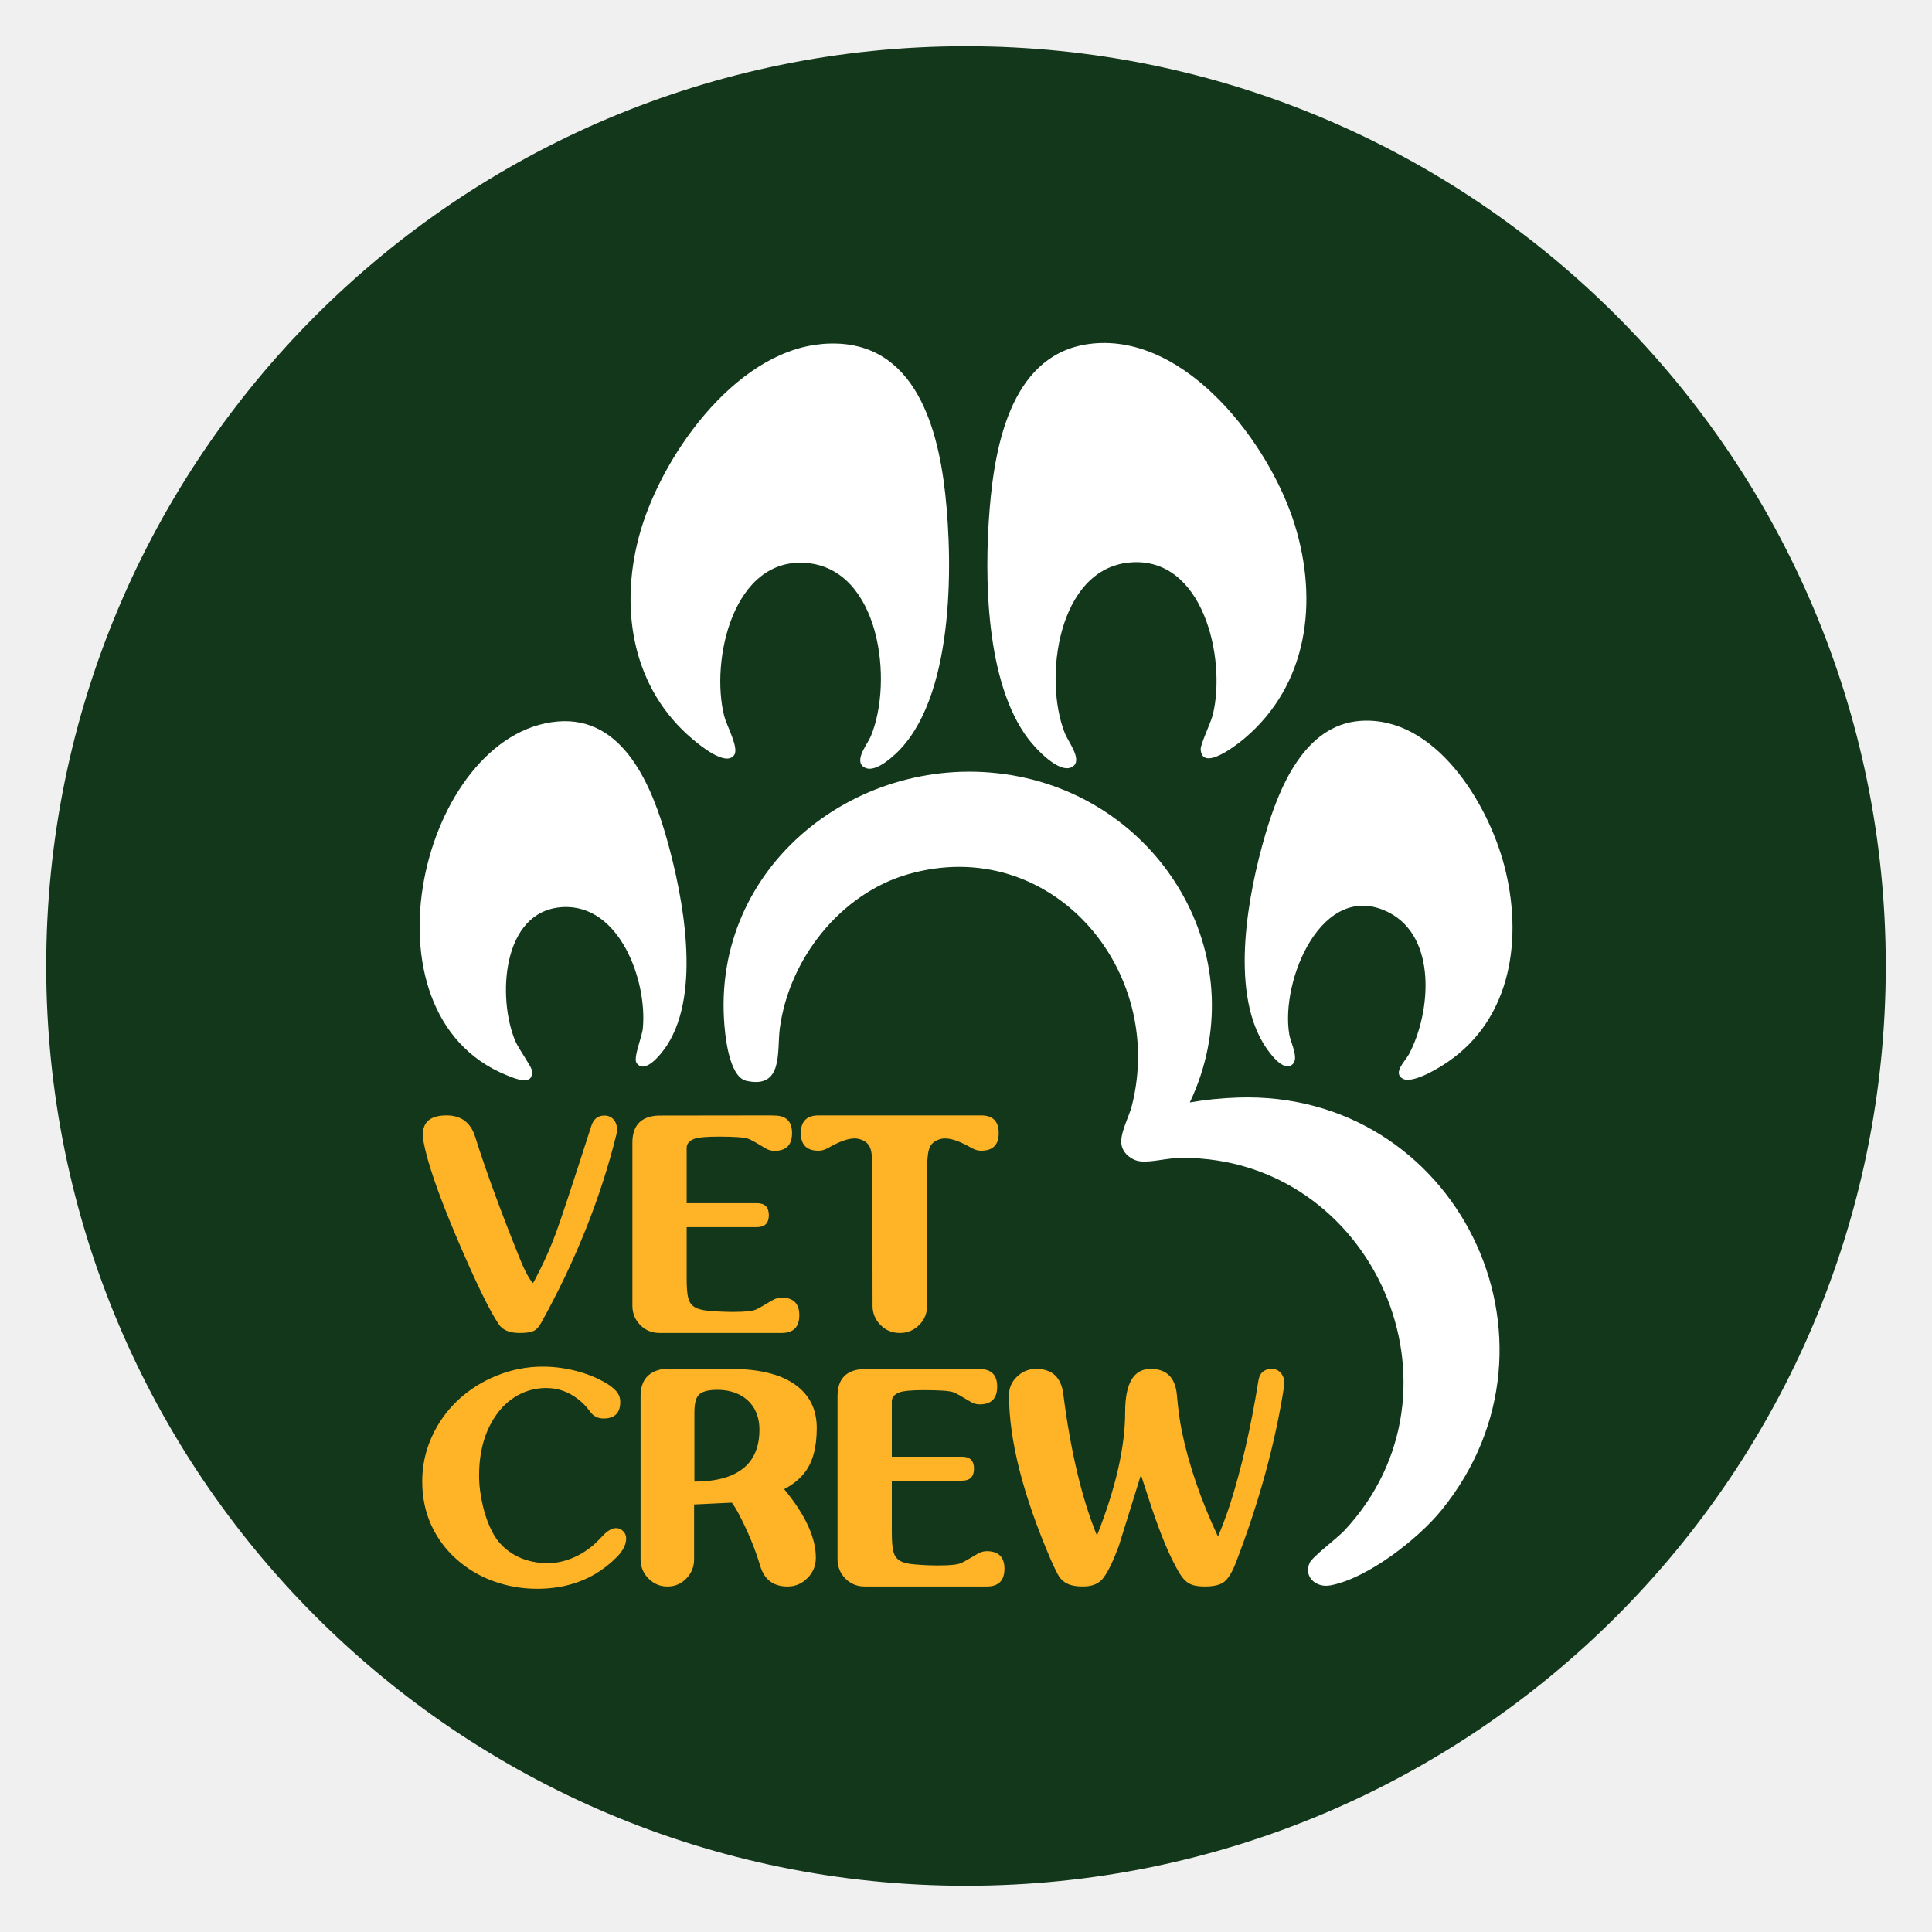
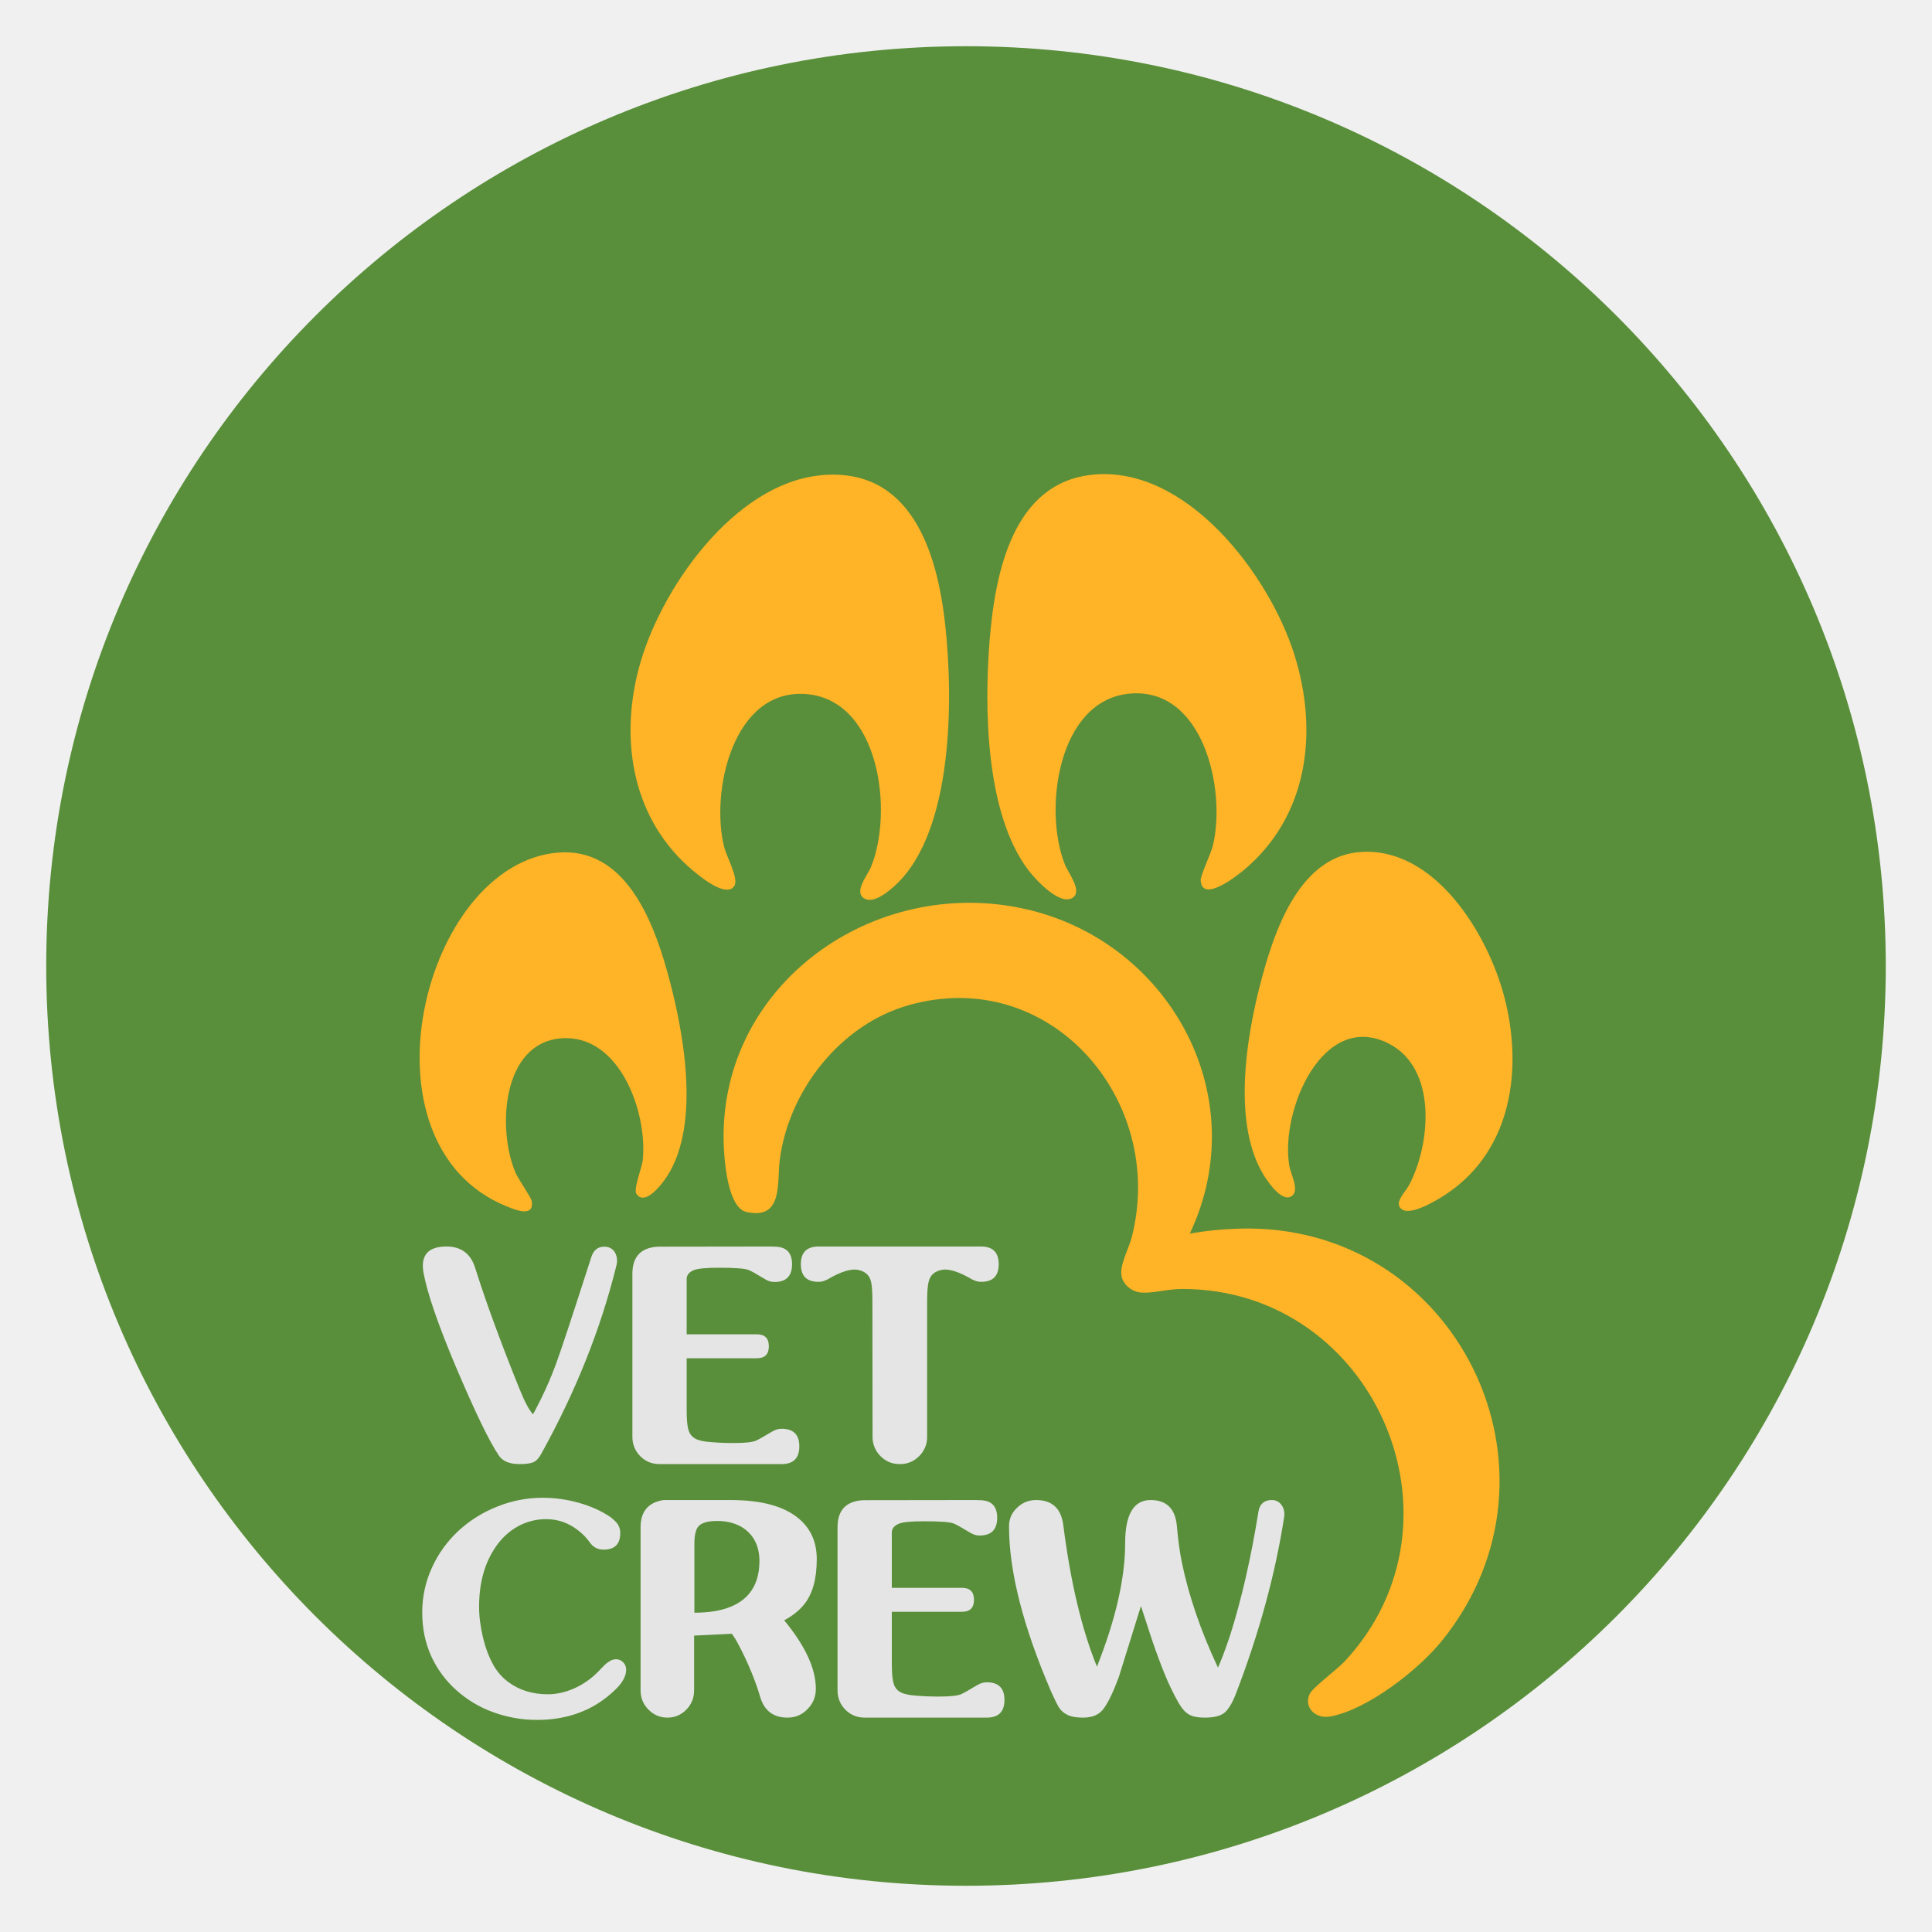
<svg xmlns="http://www.w3.org/2000/svg" id="vet-crew-logo-circle" viewBox="0 0 4096 4096" width="4096" height="4096">
-   <circle id="bg-circle" cx="2048" cy="2048" r="1950" fill="#13371b" />
-   <g id="logo-content" transform="translate(-30, 77)">
-     <g id="paw" fill="#ffffff">
+   <circle id="bg-circle" cx="2048" cy="2048" r="1950" fill="#598F3A" />
+   <g id="logo-content" transform="translate(-30, 355)">
+     <g id="paw" fill="#FFB327">
      <path id="paw-toe-left" d="M1212.1,1452.64c140.85-12.2,201.07,140,232.16,250.99,34.2,122.03,72.45,322.22.36,434.65-10.26,16.02-46.41,64.23-65,38.39-7.59-10.53,11.43-55.49,13.16-72.81,10.13-100.67-49.02-265.71-171.42-257.63-127.76,8.44-137.67,193.91-98.26,285.27,6.29,14.5,32.82,51.67,34.12,59.61,6.08,36.29-35.64,18.54-53.21,11.4-323.987-131.49-178.226-725.05,108.02-749.87h0.07Z" />
      <path id="paw-toe-center-left" d="M1769.99,652.559c191.12-18.139,246.83,161.943,263.87,316.3s18.47,438.213-105.67,552.893c-14.29,13.22-46.19,40.03-65.89,28.04-22.95-13.95,6.71-48.57,14-66.13,48.29-116.41,19.13-353-135.4-367.02-156.11-14.17-205.62,205.95-175.45,324.75,5.05,19.95,31.25,66.63,21.36,81.88-16.96,26.08-71.88-19.3-87.83-32.67-126.66-106.23-155.61-271.57-115.12-427.08,43.31-166.565,201.15-393.257,386.13-410.817v-0.144Z" />
      <path id="paw-toe-center-right" d="M2345.94,651.406c200.28-20.452,376.13,213.411,428.96,383.894,50.52,163.04,28.12,340.39-107.62,454.14-14.67,12.28-88.61,70.68-91.72,22.4-0.72-10.91,21.62-56.58,25.88-74.29,28.69-118.67-20.6-336.2-176.43-322.03-152.28,13.8-183.58,246.36-137.46,361.99,7.51,18.87,38.66,57.46,15.9,71.19-27.32,16.55-78.28-39.17-93.6-59.41-90.42-119.6-93.38-342.84-81.75-486.87s49.73-333.814,217.7-350.942Z" />
      <path id="paw-toe-right" d="M2914.4,1451.28c157.92-10.83,269.82,173.84,304.71,306.71,39.66,151.15,16.98,322.67-119.27,416.09-18.78,12.94-75.85,48.12-96.59,35.48s6.15-36.92,14.16-52.09c46.17-87.5,59.75-247.68-43.27-300.06-140.36-71.39-230.59,144.07-210.65,259.24,3.39,19.5,24.56,56.71,1.51,65.96-19.94,8.02-48.11-33.31-57.14-48.41-69.64-116.54-31.86-316.53,4.55-441.31,28.75-98.62,82.65-233.37,202.06-241.61h-0.07Z" />
      <path id="paw-pad" d="M2552.63,2260.28c35.18-6.21,66.59-9.17,102.2-10.4,461.3-15.52,723.55,514.71,431.4,874.62-49.76,61.29-156.66,144.68-235.38,159.55-31.13,5.92-57.56-18.48-44.28-47.72,5.93-13.07,58.58-52.34,73.6-68.44,278.64-298.04,61.75-790.14-343.14-790.14-34.55,0-64.57,10.32-90.21,7.29-17.47-2.09-35.31-16.24-38.92-33.79-4.92-23.9,15.45-59.2,21.73-84.04,73.6-289.8-173.05-576.72-473.79-490.95-144.09,41.08-253,179.99-272.57,326.85-6.36,48.01,8.08,128.94-70.78,111.4-37.85-8.45-45.87-99.64-47.67-132.49-18.64-337.45,302.55-575.71,624.02-512.97,313.96,61.23,503.76,394.79,363.72,691.16Z" />
    </g>
-     <path id="text-vet-crew" fill="#ffb327" d="M1283.6,2310.22q-60.12,187.08-75.22,227.43a776.618,776.618,0,0,1-31.34,72.96q-16.245,32.64-17.2,32.63-12.54-13.5-29.58-56.25-59.46-147.87-92.89-253.95-14.16-45.33-60.759-45.32-50.147,0-50.147,40.82a86.787,86.787,0,0,0,1.608,15.75q12.212,65.265,68.79,199.3,61.392,144.66,91.288,188.05,12.225,17.355,43.4,17.36,19.6,0,28.93-3.86t17.04-18q109.605-197.685,159.44-399.56a45.426,45.426,0,0,0,1.28-10.29,34.365,34.365,0,0,0-4.5-17.04q-7.71-12.21-22.5-12.21-20.565,0-27.64,22.18h0Zm386.06,368.38-3.54,1.93q-25.065,15.12-33.75,18.97-11.895,4.815-45.32,4.82h-8.36q-27.96-.315-51.43-2.89a90.6,90.6,0,0,1-10.61-1.93q-10.29-2.25-16.07-6.75-9-6.435-11.9-19.61t-2.89-39.54V2524.63h148.83q25.395,0,25.4-25.4,0-25.38-25.4-25.39H1485.79V2356.51q0-12.54,15.75-18.97,13.185-4.815,52.4-4.82,51.42,0,63.32,4.82,8.685,3.54,33.44,18.65l3.85,2.25a36.152,36.152,0,0,0,17.36,4.5q37.29,0,37.29-37.61,0-37.29-37.29-37.29l-8.68-.32-238.19.32q-54.33,2.895-54.33,57.54v345.56q0,24.105,16.72,41.14,16.71,16.725,40.82,16.72h258.77q37.605,0,37.61-37.61,0-37.29-37.61-37.29a37.426,37.426,0,0,0-17.36,4.5h0Zm440.39-390.88h-344.6q-37.6,0-37.61,37.61,0,37.29,37.61,37.28a36.04,36.04,0,0,0,17.36-4.5v0.33q36.96-21.855,58.83-21.86a41.146,41.146,0,0,1,7.39.64q10.29,2.25,16.07,6.75,9,6.435,11.9,19.61,2.565,13.185,2.57,39.54l0.32,288.02a56.183,56.183,0,0,0,16.72,40.82q16.71,17.04,40.82,17.04h0.64q23.79,0,40.83-17.04a56.213,56.213,0,0,0,16.71-40.82V2403.12q0-26.355,2.9-39.54,2.88-13.185,11.89-19.61,5.79-4.5,16.07-6.75a41.178,41.178,0,0,1,7.4-.64q21.855,0,58.82,21.86v-0.33a36.04,36.04,0,0,0,17.36,4.5q37.29,0,37.29-37.28,0-37.62-37.29-37.61h0Zm-774.06,875.02a24.459,24.459,0,0,0-13.5,4.18,56.344,56.344,0,0,0-12.86,10.29q-1.275,1.29-11.57,11.89a162.65,162.65,0,0,1-49.82,35.04Q1219.62,3237,1191.02,3237a151.009,151.009,0,0,1-44.68-6.43,125.682,125.682,0,0,1-39.22-19.93,114.7,114.7,0,0,1-29.89-33.43q-14.79-25.725-23.15-60.12-8.355-34.71-8.36-65.57,0-76.185,35.36-127.3,18.96-27.63,46.61-43.07a123.085,123.085,0,0,1,60.44-15.43q36.96,0,67.18,23.47a119.182,119.182,0,0,1,25.07,25.71q10.605,15.435,29.25,15.43,35.37,0,35.36-35.04a33.611,33.611,0,0,0-10.6-25.07c-0.44-.43-2.04-1.93-4.83-4.5-2.78-2.36-4.61-3.86-5.46-4.5q-28.935-19.6-67.18-30.22a281.83,281.83,0,0,0-76.19-10.61,255.733,255.733,0,0,0-96.43,18.65,263.768,263.768,0,0,0-82.29,51.43,243.554,243.554,0,0,0-56.259,78.11,225.566,225.566,0,0,0-20.572,95.48q0,49.83,18.965,91.93a216.692,216.692,0,0,0,53.683,72.65,237.371,237.371,0,0,0,78.433,46.61,267.8,267.8,0,0,0,92.58,16.07q70.4,0,124.4-32.14a225.335,225.335,0,0,0,43.72-34.4q20.565-20.565,20.57-40.18a21.037,21.037,0,0,0-6.43-15.43,20.029,20.029,0,0,0-15.11-6.43h0Zm166.19-245.27q0-27.63,9.33-37.29,10.275-10.6,39.21-10.6,26.04,0,46.29,9.96a75.078,75.078,0,0,1,31.83,29.25q11.25,19.62,11.25,45.65,0,43.08-22.18,69.76-33.75,39.855-115.73,39.86V2917.47Zm223.41-51.11q-46.29-41.145-146.9-41.14H1436.93q-48.87,7.4-48.86,57.86v345.56q0,24.105,16.71,40.82,16.71,17.04,40.19,17.04,23.775,0,40.18-17.04,16.395-16.71,16.39-40.82V3112.59l80.04-3.85a169,169,0,0,1,12.54,19.93q31.17,58.5,47.9,115.08,13.17,42.75,57.54,42.75,25.065,0,42.43-18,17.67-17.67,17.68-43.08,0-63.96-67.19-145.29,26.355-13.815,42.44-33.75,26.67-33.105,26.68-95.8,0-52.71-36.01-84.22h0Zm379,349.74-3.54,1.93q-25.08,15.12-33.75,18.97-11.9,4.815-45.33,4.82h-8.36q-27.96-.315-51.43-2.89a90.966,90.966,0,0,1-10.61-1.93q-10.29-2.25-16.07-6.75-9-6.435-11.89-19.61t-2.9-39.54V3062.13h148.84q25.38,0,25.39-25.4,0-25.38-25.39-25.39H1920.71V2894.01q0-12.54,15.76-18.97,13.17-4.815,52.39-4.82,51.435,0,63.33,4.82,8.67,3.54,33.43,18.65l3.86,2.25a36.123,36.123,0,0,0,17.36,4.5q37.275,0,37.28-37.61,0-37.29-37.28-37.29l-8.68-.32-238.2.32q-54.33,2.895-54.32,57.54v345.56q0,24.105,16.71,41.14,16.71,16.725,40.82,16.72h258.77q37.62,0,37.61-37.61,0-37.29-37.61-37.29a37.387,37.387,0,0,0-17.35,4.5h0Zm593.4-366.13q-23.8,148.185-60.44,263.27-14.46,43.08-25.39,67.18-54.66-116.355-76.83-224.37-6.435-31.83-10.29-76.19-5.145-54.645-55.61-54.64-54,0-54,91.29,0,110.895-59.79,261.98-48.225-118.29-71.36-299.91-6.75-53.355-57.54-53.36-23.79,0-40.51,16.39-17.04,16.08-17.03,39.22,0,143.37,89.36,350.7,10.605,23.79,16.72,33.75a42.245,42.245,0,0,0,18,15.43q11.565,5.79,32.79,5.79,30.855,0,44.36-19.93,14.13-19.29,31.5-65.9l46.93-150.76q9.645,29.9,23.47,71.69,13.5,39.855,26.68,72a533.109,533.109,0,0,0,29.89,62.04q10.92,18.33,22.18,24.43,11.25,6.435,32.79,6.43,28.605,0,41.15-9.64,13.17-10.29,24.75-39.86,74.25-192.87,102.54-374.49a50.868,50.868,0,0,0,.64-7.72,31.94,31.94,0,0,0-6.1-19.29,24.476,24.476,0,0,0-20.58-10.28h-2.89q-21.87,1.92-25.39,24.75h0Z" />
+     <path id="text-vet-crew" fill="#E5E5E5" d="M1283.6,2310.22q-60.12,187.08-75.22,227.43a776.618,776.618,0,0,1-31.34,72.96q-16.245,32.64-17.2,32.63-12.54-13.5-29.58-56.25-59.46-147.87-92.89-253.95-14.16-45.33-60.759-45.32-50.147,0-50.147,40.82a86.787,86.787,0,0,0,1.608,15.75q12.212,65.265,68.79,199.3,61.392,144.66,91.288,188.05,12.225,17.355,43.4,17.36,19.6,0,28.93-3.86t17.04-18q109.605-197.685,159.44-399.56a45.426,45.426,0,0,0,1.28-10.29,34.365,34.365,0,0,0-4.5-17.04q-7.71-12.21-22.5-12.21-20.565,0-27.64,22.18h0Zm386.06,368.38-3.54,1.93q-25.065,15.12-33.75,18.97-11.895,4.815-45.32,4.82h-8.36q-27.96-.315-51.43-2.89a90.6,90.6,0,0,1-10.61-1.93q-10.29-2.25-16.07-6.75-9-6.435-11.9-19.61t-2.89-39.54V2524.63h148.83q25.395,0,25.4-25.4,0-25.38-25.4-25.39H1485.79V2356.51q0-12.54,15.75-18.97,13.185-4.815,52.4-4.82,51.42,0,63.32,4.82,8.685,3.54,33.44,18.65l3.85,2.25a36.152,36.152,0,0,0,17.36,4.5q37.29,0,37.29-37.61,0-37.29-37.29-37.29l-8.68-.32-238.19.32q-54.33,2.895-54.33,57.54v345.56q0,24.105,16.72,41.14,16.71,16.725,40.82,16.72h258.77q37.605,0,37.61-37.61,0-37.29-37.61-37.29a37.426,37.426,0,0,0-17.36,4.5h0Zm440.39-390.88h-344.6q-37.6,0-37.61,37.61,0,37.29,37.61,37.28a36.04,36.04,0,0,0,17.36-4.5v0.33q36.96-21.855,58.83-21.86a41.146,41.146,0,0,1,7.39.64q10.29,2.25,16.07,6.75,9,6.435,11.9,19.61,2.565,13.185,2.57,39.54l0.32,288.02a56.183,56.183,0,0,0,16.72,40.82q16.71,17.04,40.82,17.04h0.64q23.79,0,40.83-17.04a56.213,56.213,0,0,0,16.71-40.82V2403.12q0-26.355,2.9-39.54,2.88-13.185,11.89-19.61,5.79-4.5,16.07-6.75a41.178,41.178,0,0,1,7.4-.64q21.855,0,58.82,21.86v-0.33a36.04,36.04,0,0,0,17.36,4.5q37.29,0,37.29-37.28,0-37.62-37.29-37.61h0Zm-774.06,875.02a24.459,24.459,0,0,0-13.5,4.18,56.344,56.344,0,0,0-12.86,10.29q-1.275,1.29-11.57,11.89a162.65,162.65,0,0,1-49.82,35.04Q1219.62,3237,1191.02,3237a151.009,151.009,0,0,1-44.68-6.43,125.682,125.682,0,0,1-39.22-19.93,114.7,114.7,0,0,1-29.89-33.43q-14.79-25.725-23.15-60.12-8.355-34.71-8.36-65.57,0-76.185,35.36-127.3,18.96-27.63,46.61-43.07a123.085,123.085,0,0,1,60.44-15.43q36.96,0,67.18,23.47a119.182,119.182,0,0,1,25.07,25.71q10.605,15.435,29.25,15.43,35.37,0,35.36-35.04a33.611,33.611,0,0,0-10.6-25.07c-0.44-.43-2.04-1.93-4.83-4.5-2.78-2.36-4.61-3.86-5.46-4.5q-28.935-19.6-67.18-30.22a281.83,281.83,0,0,0-76.19-10.61,255.733,255.733,0,0,0-96.43,18.65,263.768,263.768,0,0,0-82.29,51.43,243.554,243.554,0,0,0-56.259,78.11,225.566,225.566,0,0,0-20.572,95.48q0,49.83,18.965,91.93a216.692,216.692,0,0,0,53.683,72.65,237.371,237.371,0,0,0,78.433,46.61,267.8,267.8,0,0,0,92.58,16.07q70.4,0,124.4-32.14a225.335,225.335,0,0,0,43.72-34.4q20.565-20.565,20.57-40.18a21.037,21.037,0,0,0-6.43-15.43,20.029,20.029,0,0,0-15.11-6.43h0Zm166.19-245.27q0-27.63,9.33-37.29,10.275-10.6,39.21-10.6,26.04,0,46.29,9.96a75.078,75.078,0,0,1,31.83,29.25q11.25,19.62,11.25,45.65,0,43.08-22.18,69.76-33.75,39.855-115.73,39.86V2917.47Zm223.41-51.11q-46.29-41.145-146.9-41.14H1436.93q-48.87,7.4-48.86,57.86v345.56q0,24.105,16.71,40.82,16.71,17.04,40.19,17.04,23.775,0,40.18-17.04,16.395-16.71,16.39-40.82V3112.59l80.04-3.85a169,169,0,0,1,12.54,19.93q31.17,58.5,47.9,115.08,13.17,42.75,57.54,42.75,25.065,0,42.43-18,17.67-17.67,17.68-43.08,0-63.96-67.19-145.29,26.355-13.815,42.44-33.75,26.67-33.105,26.68-95.8,0-52.71-36.01-84.22h0Zm379,349.74-3.54,1.93q-25.08,15.12-33.75,18.97-11.9,4.815-45.33,4.82h-8.36q-27.96-.315-51.43-2.89a90.966,90.966,0,0,1-10.61-1.93q-10.29-2.25-16.07-6.75-9-6.435-11.89-19.61t-2.9-39.54V3062.13h148.84q25.38,0,25.39-25.4,0-25.38-25.39-25.39H1920.71V2894.01q0-12.54,15.76-18.97,13.17-4.815,52.39-4.82,51.435,0,63.33,4.82,8.67,3.54,33.43,18.65l3.86,2.25a36.123,36.123,0,0,0,17.36,4.5q37.275,0,37.28-37.61,0-37.29-37.28-37.29l-8.68-.32-238.2.32q-54.33,2.895-54.32,57.54v345.56q0,24.105,16.71,41.14,16.71,16.725,40.82,16.72h258.77q37.62,0,37.61-37.61,0-37.29-37.61-37.29a37.387,37.387,0,0,0-17.35,4.5h0Zm593.4-366.13q-23.8,148.185-60.44,263.27-14.46,43.08-25.39,67.18-54.66-116.355-76.83-224.37-6.435-31.83-10.29-76.19-5.145-54.645-55.61-54.64-54,0-54,91.29,0,110.895-59.79,261.98-48.225-118.29-71.36-299.91-6.75-53.355-57.54-53.36-23.79,0-40.51,16.39-17.04,16.08-17.03,39.22,0,143.37,89.36,350.7,10.605,23.79,16.72,33.75a42.245,42.245,0,0,0,18,15.43q11.565,5.79,32.79,5.79,30.855,0,44.36-19.93,14.13-19.29,31.5-65.9l46.93-150.76q9.645,29.9,23.47,71.69,13.5,39.855,26.68,72a533.109,533.109,0,0,0,29.89,62.04q10.92,18.33,22.18,24.43,11.25,6.435,32.79,6.43,28.605,0,41.15-9.64,13.17-10.29,24.75-39.86,74.25-192.87,102.54-374.49a50.868,50.868,0,0,0,.64-7.72,31.94,31.94,0,0,0-6.1-19.29,24.476,24.476,0,0,0-20.58-10.28h-2.89q-21.87,1.92-25.39,24.75h0Z" />
  </g>
</svg>
